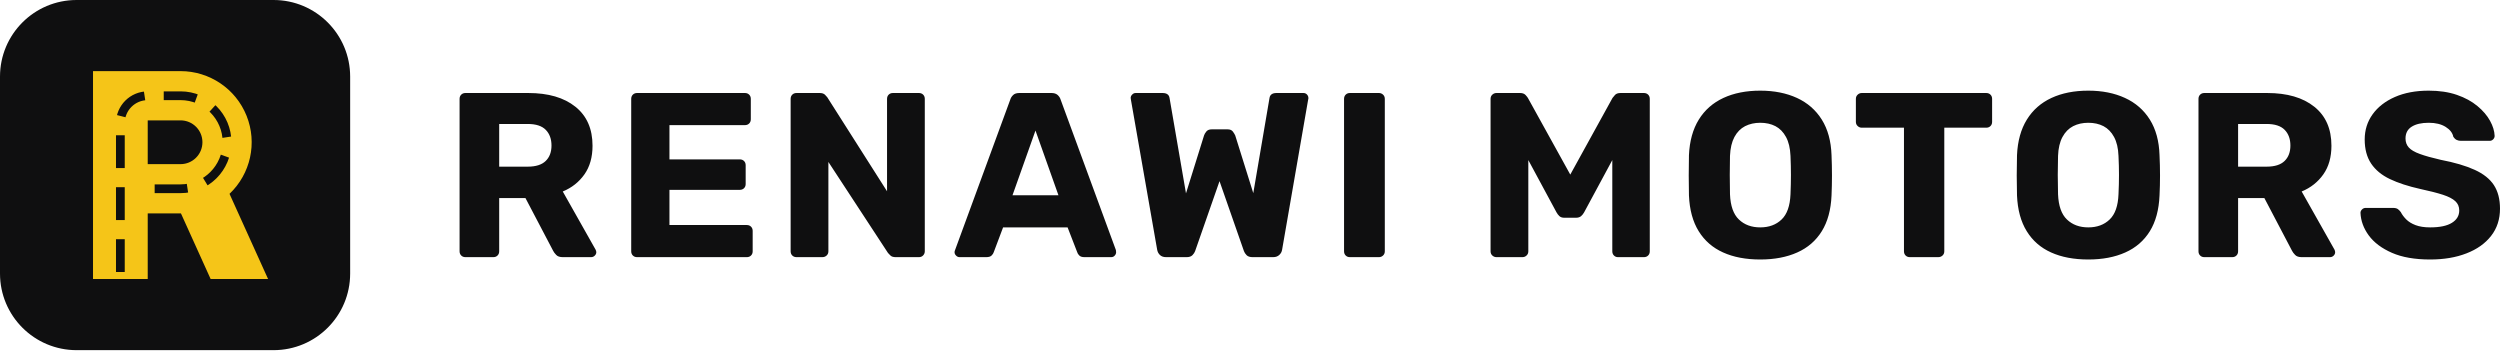
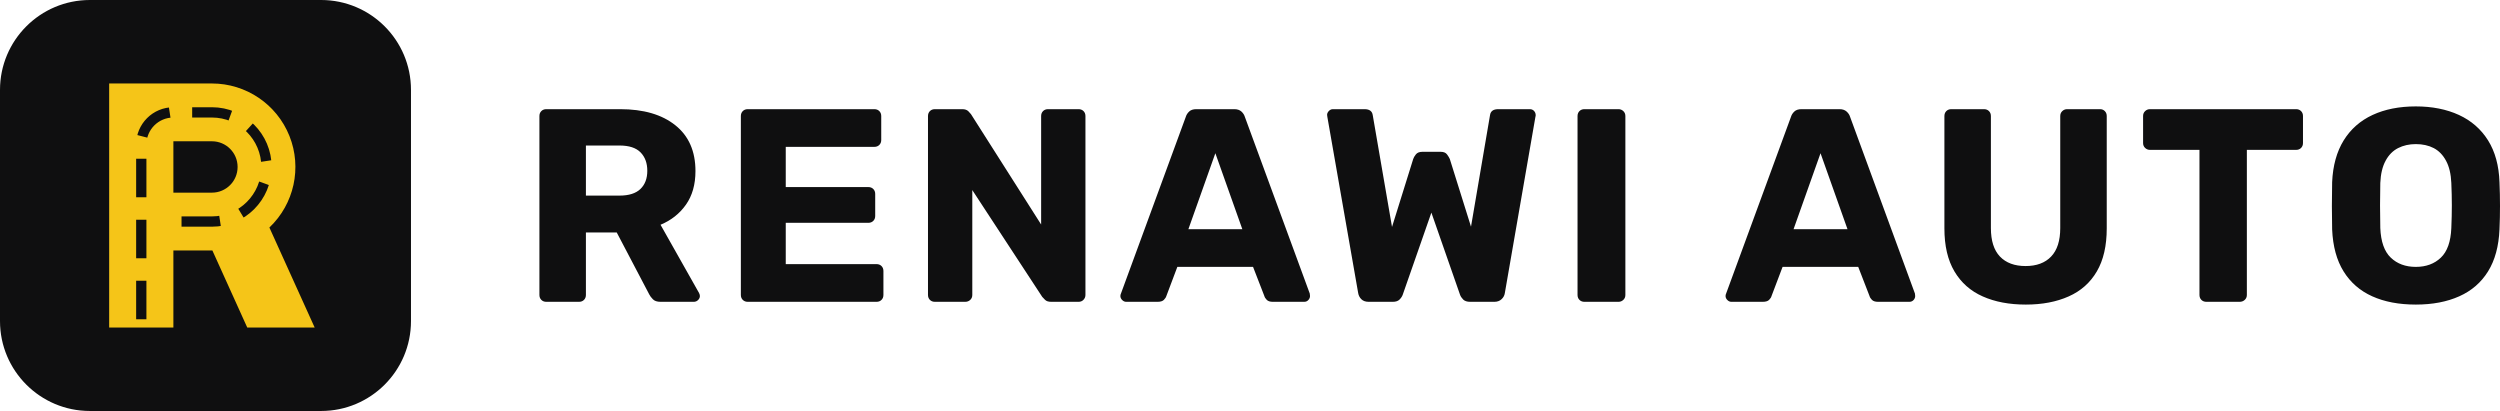
- <svg xmlns="http://www.w3.org/2000/svg" viewBox="0 0 456.94 64" width="456.94" height="64" role="img" aria-label="Renawi Motors" lang="en" color="#0F0F10">
+ <svg xmlns="http://www.w3.org/2000/svg" viewBox="0 0 389.31 64" width="389.31" height="64" role="img" aria-label="Renawi Auto" lang="en" color="#0F0F10">
  <g transform="translate(0 0)">
    <rect width="64" height="64" rx="14" fill="#0F0F10" />
    <path fill="#F5C518" d="M17 13H33A13 13 0 0 1 41.95 35.43L49 51H38.5L33.07 39H27V51H17ZM27 22V30H33A4 4 0 0 0 33 22Z" />
    <path fill="none" stroke="#0F0F10" stroke-width="1.6" stroke-dasharray="6 3.5" stroke-dashoffset="-1.28" d="M22 51V22.5A5 5 0 0 1 27 17.5H33A8.5 8.5 0 0 1 33 34.5H27" />
  </g>
-   <path fill="currentColor" d="M90.17 47L85.07 47Q84.6 47 84.3 46.7Q84 46.4 84 45.93L84 18.07Q84 17.6 84.3 17.3Q84.6 17 85.07 17L96.56 17Q102.04 17 105.17 19.51Q108.3 22.01 108.3 26.64Q108.3 29.77 106.82 31.87Q105.34 33.97 102.86 35L108.86 45.63Q108.99 45.89 108.99 46.1Q108.99 46.44 108.71 46.72Q108.43 47 108.04 47L102.86 47Q102.04 47 101.66 46.59Q101.27 46.19 101.1 45.84L96.04 36.2L91.24 36.2L91.24 45.93Q91.24 46.4 90.94 46.7Q90.64 47 90.17 47ZM91.24 22.66L91.24 30.46L96.47 30.46Q98.66 30.46 99.73 29.43Q100.8 28.4 100.8 26.6Q100.8 24.8 99.75 23.73Q98.7 22.66 96.47 22.66L91.24 22.66ZM136.5 47L116.44 47Q115.97 47 115.67 46.7Q115.37 46.4 115.37 45.93L115.37 18.07Q115.37 17.6 115.67 17.3Q115.97 17 116.44 17L136.16 17Q136.63 17 136.93 17.3Q137.23 17.6 137.23 18.07L137.23 21.8Q137.23 22.27 136.93 22.57Q136.63 22.87 136.16 22.87L122.36 22.87L122.36 29.13L135.21 29.13Q135.69 29.13 135.99 29.43Q136.29 29.73 136.29 30.2L136.29 33.63Q136.29 34.1 135.99 34.4Q135.69 34.7 135.21 34.7L122.36 34.7L122.36 41.13L136.5 41.13Q136.97 41.13 137.27 41.43Q137.57 41.73 137.57 42.2L137.57 45.93Q137.57 46.4 137.27 46.7Q136.97 47 136.5 47ZM150.3 47L145.59 47Q145.11 47 144.81 46.7Q144.51 46.4 144.51 45.93L144.51 18.07Q144.51 17.6 144.81 17.3Q145.11 17 145.59 17L149.83 17Q150.47 17 150.79 17.32Q151.11 17.64 151.2 17.77L162.13 34.96L162.13 18.07Q162.13 17.6 162.43 17.3Q162.73 17 163.2 17L167.96 17Q168.43 17 168.73 17.3Q169.03 17.6 169.03 18.07L169.03 45.93Q169.03 46.36 168.73 46.68Q168.43 47 167.96 47L163.71 47Q163.03 47 162.73 46.68Q162.43 46.36 162.3 46.23L151.41 29.6L151.41 45.93Q151.41 46.4 151.09 46.7Q150.77 47 150.3 47ZM180.26 47L175.37 47Q175.03 47 174.75 46.72Q174.47 46.44 174.47 46.1Q174.47 45.89 174.56 45.71L184.67 18.16Q184.8 17.73 185.19 17.36Q185.57 17 186.3 17L192.21 17Q192.9 17 193.31 17.36Q193.71 17.73 193.84 18.16L203.96 45.71Q204 45.89 204 46.1Q204 46.44 203.74 46.72Q203.49 47 203.1 47L198.21 47Q197.57 47 197.27 46.7Q196.97 46.4 196.89 46.1L195.13 41.56L183.34 41.56L181.63 46.1Q181.54 46.4 181.24 46.7Q180.94 47 180.26 47ZM189.26 23.86L185.06 35.69L193.46 35.69L189.26 23.86ZM216.9 47L213.13 47Q212.4 47 211.99 46.59Q211.59 46.19 211.5 45.63L206.7 18.2Q206.7 18.11 206.68 18.03Q206.66 17.94 206.66 17.9Q206.66 17.56 206.94 17.28Q207.21 17 207.56 17L212.49 17Q213.64 17 213.77 17.94L216.77 35.34L220.07 24.76Q220.16 24.46 220.48 24.05Q220.8 23.64 221.49 23.64L224.36 23.64Q225.04 23.64 225.34 24.05Q225.64 24.46 225.77 24.76L229.07 35.3L232.03 17.94Q232.16 17 233.31 17L238.24 17Q238.63 17 238.89 17.28Q239.14 17.56 239.14 17.9Q239.14 17.94 239.14 18.03Q239.14 18.11 239.1 18.2L234.34 45.63Q234.26 46.19 233.83 46.59Q233.4 47 232.71 47L228.94 47Q228.21 47 227.85 46.64Q227.49 46.27 227.36 45.89L222.9 33.11L218.44 45.89Q218.31 46.27 217.95 46.64Q217.59 47 216.9 47ZM252.04 47L246.73 47Q246.26 47 245.96 46.7Q245.66 46.4 245.66 45.93L245.66 18.07Q245.66 17.6 245.96 17.3Q246.26 17 246.73 17L252.04 17Q252.47 17 252.79 17.3Q253.11 17.6 253.11 18.07L253.11 45.93Q253.11 46.4 252.79 46.7Q252.47 47 252.04 47ZM278.27 47L273.51 47Q273.09 47 272.76 46.7Q272.44 46.4 272.44 45.93L272.44 18.07Q272.44 17.6 272.76 17.3Q273.09 17 273.51 17L277.84 17Q278.49 17 278.83 17.36Q279.17 17.73 279.26 17.9L287.01 31.91L294.73 17.9Q294.86 17.73 295.18 17.36Q295.5 17 296.19 17L300.47 17Q300.94 17 301.24 17.3Q301.54 17.6 301.54 18.07L301.54 45.93Q301.54 46.4 301.24 46.7Q300.94 47 300.47 47L295.71 47Q295.29 47 294.99 46.7Q294.69 46.4 294.69 45.93L294.69 29.26L289.54 38.81Q289.33 39.2 288.99 39.5Q288.64 39.8 288.04 39.8L285.94 39.8Q285.34 39.8 285.02 39.5Q284.7 39.2 284.49 38.81L279.34 29.26L279.34 45.93Q279.34 46.4 279.02 46.7Q278.7 47 278.27 47ZM321.73 47.43Q317.79 47.43 314.94 46.14Q312.09 44.86 310.48 42.26Q308.87 39.67 308.7 35.73Q308.66 33.93 308.66 32.09Q308.66 30.24 308.7 28.36Q308.87 24.5 310.5 21.86Q312.13 19.23 315 17.9Q317.87 16.57 321.73 16.57Q325.54 16.57 328.44 17.9Q331.33 19.23 332.98 21.86Q334.63 24.5 334.76 28.36Q334.84 30.24 334.84 32.09Q334.84 33.93 334.76 35.73Q334.59 39.67 332.98 42.26Q331.37 44.86 328.5 46.14Q325.63 47.43 321.73 47.43ZM321.73 41.56Q324.13 41.56 325.63 40.12Q327.13 38.69 327.26 35.51Q327.34 33.63 327.34 31.98Q327.34 30.33 327.26 28.49Q327.17 26.39 326.44 25.04Q325.71 23.69 324.51 23.06Q323.31 22.44 321.73 22.44Q320.19 22.44 318.96 23.06Q317.74 23.69 317.01 25.04Q316.29 26.39 316.2 28.49Q316.16 30.33 316.16 31.98Q316.16 33.63 316.2 35.51Q316.33 38.69 317.83 40.12Q319.33 41.56 321.73 41.56ZM354.26 47L349.07 47Q348.6 47 348.3 46.7Q348 46.4 348 45.93L348 23.34L340.29 23.34Q339.86 23.34 339.54 23.04Q339.21 22.74 339.21 22.27L339.21 18.07Q339.21 17.6 339.54 17.3Q339.86 17 340.29 17L363.04 17Q363.51 17 363.81 17.3Q364.11 17.6 364.11 18.07L364.11 22.27Q364.11 22.74 363.81 23.04Q363.51 23.34 363.04 23.34L355.37 23.34L355.37 45.93Q355.37 46.4 355.05 46.7Q354.73 47 354.26 47ZM381.69 47.43Q377.74 47.43 374.89 46.14Q372.04 44.86 370.44 42.26Q368.83 39.67 368.66 35.73Q368.61 33.93 368.61 32.09Q368.61 30.24 368.66 28.36Q368.83 24.5 370.46 21.86Q372.09 19.23 374.96 17.9Q377.83 16.57 381.69 16.57Q385.5 16.57 388.39 17.9Q391.29 19.23 392.94 21.86Q394.59 24.5 394.71 28.36Q394.8 30.24 394.8 32.09Q394.8 33.93 394.71 35.73Q394.54 39.67 392.94 42.26Q391.33 44.86 388.46 46.14Q385.59 47.43 381.69 47.43ZM381.69 41.56Q384.09 41.56 385.59 40.12Q387.09 38.69 387.21 35.51Q387.3 33.63 387.3 31.98Q387.3 30.33 387.21 28.49Q387.13 26.39 386.4 25.04Q385.67 23.69 384.47 23.06Q383.27 22.44 381.69 22.44Q380.14 22.44 378.92 23.06Q377.7 23.69 376.97 25.04Q376.24 26.39 376.16 28.49Q376.11 30.33 376.11 31.98Q376.11 33.63 376.16 35.51Q376.29 38.69 377.79 40.12Q379.29 41.56 381.69 41.56ZM408 47L402.9 47Q402.43 47 402.13 46.7Q401.83 46.4 401.83 45.93L401.83 18.07Q401.83 17.6 402.13 17.3Q402.43 17 402.9 17L414.39 17Q419.87 17 423 19.51Q426.13 22.01 426.13 26.64Q426.13 29.77 424.65 31.87Q423.17 33.97 420.69 35L426.69 45.63Q426.81 45.89 426.81 46.1Q426.81 46.44 426.54 46.72Q426.26 47 425.87 47L420.69 47Q419.87 47 419.49 46.59Q419.1 46.19 418.93 45.84L413.87 36.2L409.07 36.2L409.07 45.93Q409.07 46.4 408.77 46.7Q408.47 47 408 47ZM409.07 22.66L409.07 30.46L414.3 30.46Q416.49 30.46 417.56 29.43Q418.63 28.4 418.63 26.6Q418.63 24.8 417.58 23.73Q416.53 22.66 414.3 22.66L409.07 22.66ZM444.17 47.43Q439.97 47.43 437.19 46.21Q434.4 44.99 432.96 43.04Q431.53 41.09 431.44 38.9Q431.44 38.56 431.72 38.28Q432 38 432.39 38L437.36 38Q437.96 38 438.26 38.21Q438.56 38.43 438.81 38.77Q439.16 39.46 439.8 40.1Q440.44 40.74 441.51 41.15Q442.59 41.56 444.17 41.56Q446.83 41.56 448.16 40.72Q449.49 39.89 449.49 38.47Q449.49 37.44 448.78 36.78Q448.07 36.11 446.51 35.6Q444.94 35.09 442.33 34.53Q439.07 33.8 436.82 32.73Q434.57 31.66 433.39 29.9Q432.21 28.14 432.21 25.49Q432.21 22.91 433.65 20.9Q435.09 18.89 437.72 17.73Q440.36 16.57 443.91 16.57Q446.83 16.57 449.06 17.34Q451.29 18.11 452.81 19.38Q454.33 20.64 455.12 22.08Q455.91 23.51 455.96 24.84Q455.96 25.19 455.7 25.46Q455.44 25.74 455.06 25.74L449.79 25.74Q449.36 25.74 449.01 25.57Q448.67 25.4 448.41 25.01Q448.2 23.94 447 23.19Q445.8 22.44 443.91 22.44Q441.94 22.44 440.81 23.15Q439.67 23.86 439.67 25.31Q439.67 26.3 440.27 26.96Q440.87 27.63 442.29 28.14Q443.7 28.66 446.1 29.21Q449.91 29.94 452.31 31.04Q454.71 32.13 455.83 33.84Q456.94 35.56 456.94 38.13Q456.94 41.04 455.31 43.12Q453.69 45.2 450.81 46.31Q447.94 47.43 444.17 47.43Z" />
+   <path fill="currentColor" d="M90.17 47L85.07 47Q84.6 47 84.3 46.7Q84 46.4 84 45.93L84 18.07Q84 17.6 84.3 17.3Q84.6 17 85.07 17L96.56 17Q102.04 17 105.17 19.51Q108.3 22.01 108.3 26.64Q108.3 29.77 106.82 31.87Q105.34 33.97 102.86 35L108.86 45.63Q108.99 45.89 108.99 46.1Q108.99 46.44 108.71 46.72Q108.43 47 108.04 47L102.86 47Q102.04 47 101.66 46.59Q101.27 46.19 101.1 45.84L96.04 36.2L91.24 36.2L91.24 45.93Q91.24 46.4 90.94 46.7Q90.64 47 90.17 47ZM91.24 22.66L91.24 30.46L96.47 30.46Q98.66 30.46 99.73 29.43Q100.8 28.4 100.8 26.6Q100.8 24.8 99.75 23.73Q98.7 22.66 96.47 22.66L91.24 22.66ZM136.5 47L116.44 47Q115.97 47 115.67 46.7Q115.37 46.4 115.37 45.93L115.37 18.07Q115.37 17.6 115.67 17.3Q115.97 17 116.44 17L136.16 17Q136.63 17 136.93 17.3Q137.23 17.6 137.23 18.07L137.23 21.8Q137.23 22.27 136.93 22.57Q136.63 22.87 136.16 22.87L122.36 22.87L122.36 29.13L135.21 29.13Q135.69 29.13 135.99 29.43Q136.29 29.73 136.29 30.2L136.29 33.63Q136.29 34.1 135.99 34.4Q135.69 34.7 135.21 34.7L122.36 34.7L122.36 41.13L136.5 41.13Q136.97 41.13 137.27 41.43Q137.57 41.73 137.57 42.2L137.57 45.93Q137.57 46.4 137.27 46.7Q136.97 47 136.5 47ZM150.3 47L145.59 47Q145.11 47 144.81 46.7Q144.51 46.4 144.51 45.93L144.51 18.07Q144.51 17.6 144.81 17.3Q145.11 17 145.59 17L149.83 17Q150.47 17 150.79 17.32Q151.11 17.64 151.2 17.77L162.13 34.96L162.13 18.07Q162.13 17.6 162.43 17.3Q162.73 17 163.2 17L167.96 17Q168.43 17 168.73 17.3Q169.03 17.6 169.03 18.07L169.03 45.93Q169.03 46.36 168.73 46.68Q168.43 47 167.96 47L163.71 47Q163.03 47 162.73 46.68Q162.43 46.36 162.3 46.23L151.41 29.6L151.41 45.93Q151.41 46.4 151.09 46.7Q150.77 47 150.3 47ZM180.26 47L175.37 47Q175.03 47 174.75 46.72Q174.47 46.44 174.47 46.1Q174.47 45.89 174.56 45.71L184.67 18.16Q184.8 17.73 185.19 17.36Q185.57 17 186.3 17L192.21 17Q192.9 17 193.31 17.36Q193.71 17.73 193.84 18.16L203.96 45.71Q204 45.89 204 46.1Q204 46.44 203.74 46.72Q203.49 47 203.1 47L198.21 47Q197.57 47 197.27 46.7Q196.97 46.4 196.89 46.1L195.13 41.56L183.34 41.56L181.63 46.1Q181.54 46.4 181.24 46.7Q180.94 47 180.26 47ZM189.26 23.86L185.06 35.69L193.46 35.69L189.26 23.86ZM216.9 47L213.13 47Q212.4 47 211.99 46.59Q211.59 46.19 211.5 45.63L206.7 18.2Q206.7 18.11 206.68 18.03Q206.66 17.94 206.66 17.9Q206.66 17.56 206.94 17.28Q207.21 17 207.56 17L212.49 17Q213.64 17 213.77 17.94L216.77 35.34L220.07 24.76Q220.16 24.46 220.48 24.05Q220.8 23.64 221.49 23.64L224.36 23.64Q225.04 23.64 225.34 24.05Q225.64 24.46 225.77 24.76L229.07 35.3L232.03 17.94Q232.16 17 233.31 17L238.24 17Q238.63 17 238.89 17.28Q239.14 17.56 239.14 17.9Q239.14 17.94 239.14 18.03Q239.14 18.11 239.1 18.2L234.34 45.63Q234.26 46.19 233.83 46.59Q233.4 47 232.71 47L228.94 47Q228.21 47 227.85 46.64Q227.49 46.27 227.36 45.89L222.9 33.11L218.44 45.89Q218.31 46.27 217.95 46.64Q217.59 47 216.9 47ZM252.04 47L246.73 47Q246.26 47 245.96 46.7Q245.66 46.4 245.66 45.93L245.66 18.07Q245.66 17.6 245.96 17.3Q246.26 17 246.73 17L252.04 17Q252.47 17 252.79 17.3Q253.11 17.6 253.11 18.07L253.11 45.93Q253.11 46.4 252.79 46.7Q252.47 47 252.04 47ZM274.5 47L269.61 47Q269.27 47 268.99 46.72Q268.71 46.44 268.71 46.1Q268.71 45.89 268.8 45.71L278.91 18.16Q279.04 17.73 279.43 17.36Q279.81 17 280.54 17L286.46 17Q287.14 17 287.55 17.36Q287.96 17.73 288.09 18.16L298.2 45.71Q298.24 45.89 298.24 46.1Q298.24 46.44 297.99 46.72Q297.73 47 297.34 47L292.46 47Q291.81 47 291.51 46.7Q291.21 46.4 291.13 46.1L289.37 41.56L277.59 41.56L275.87 46.1Q275.79 46.4 275.49 46.7Q275.19 47 274.5 47ZM283.5 23.86L279.3 35.69L287.7 35.69L283.5 23.86ZM315.47 47.43Q311.61 47.43 308.76 46.16Q305.91 44.9 304.35 42.26Q302.79 39.63 302.79 35.56L302.79 18.07Q302.79 17.6 303.09 17.3Q303.39 17 303.86 17L308.96 17Q309.43 17 309.73 17.3Q310.03 17.6 310.03 18.07L310.03 35.51Q310.03 38.47 311.44 39.95Q312.86 41.43 315.43 41.43Q318 41.43 319.41 39.95Q320.83 38.47 320.83 35.51L320.83 18.07Q320.83 17.6 321.15 17.3Q321.47 17 321.9 17L327.04 17Q327.47 17 327.77 17.3Q328.07 17.6 328.07 18.07L328.07 35.56Q328.07 39.63 326.53 42.26Q324.99 44.9 322.14 46.16Q319.29 47.43 315.47 47.43ZM348.77 47L343.59 47Q343.11 47 342.81 46.7Q342.51 46.4 342.51 45.93L342.51 23.34L334.8 23.34Q334.37 23.34 334.05 23.04Q333.73 22.74 333.73 22.27L333.73 18.07Q333.73 17.6 334.05 17.3Q334.37 17 334.8 17L357.56 17Q358.03 17 358.33 17.3Q358.63 17.6 358.63 18.07L358.63 22.27Q358.63 22.74 358.33 23.04Q358.03 23.34 357.56 23.34L349.89 23.34L349.89 45.93Q349.89 46.4 349.56 46.7Q349.24 47 348.77 47ZM376.2 47.43Q372.26 47.43 369.41 46.14Q366.56 44.86 364.95 42.26Q363.34 39.67 363.17 35.73Q363.13 33.93 363.13 32.09Q363.13 30.24 363.17 28.36Q363.34 24.5 364.97 21.86Q366.6 19.23 369.47 17.9Q372.34 16.57 376.2 16.57Q380.01 16.57 382.91 17.9Q385.8 19.23 387.45 21.86Q389.1 24.5 389.23 28.36Q389.31 30.24 389.31 32.09Q389.31 33.93 389.23 35.73Q389.06 39.67 387.45 42.26Q385.84 44.86 382.97 46.14Q380.1 47.43 376.2 47.43ZM376.2 41.56Q378.6 41.56 380.1 40.12Q381.6 38.69 381.73 35.51Q381.81 33.63 381.81 31.98Q381.81 30.33 381.73 28.49Q381.64 26.39 380.91 25.04Q380.19 23.69 378.99 23.06Q377.79 22.44 376.2 22.44Q374.66 22.44 373.44 23.06Q372.21 23.69 371.49 25.04Q370.76 26.39 370.67 28.49Q370.63 30.33 370.63 31.98Q370.63 33.63 370.67 35.51Q370.8 38.69 372.3 40.12Q373.8 41.56 376.2 41.56Z" />
</svg>
